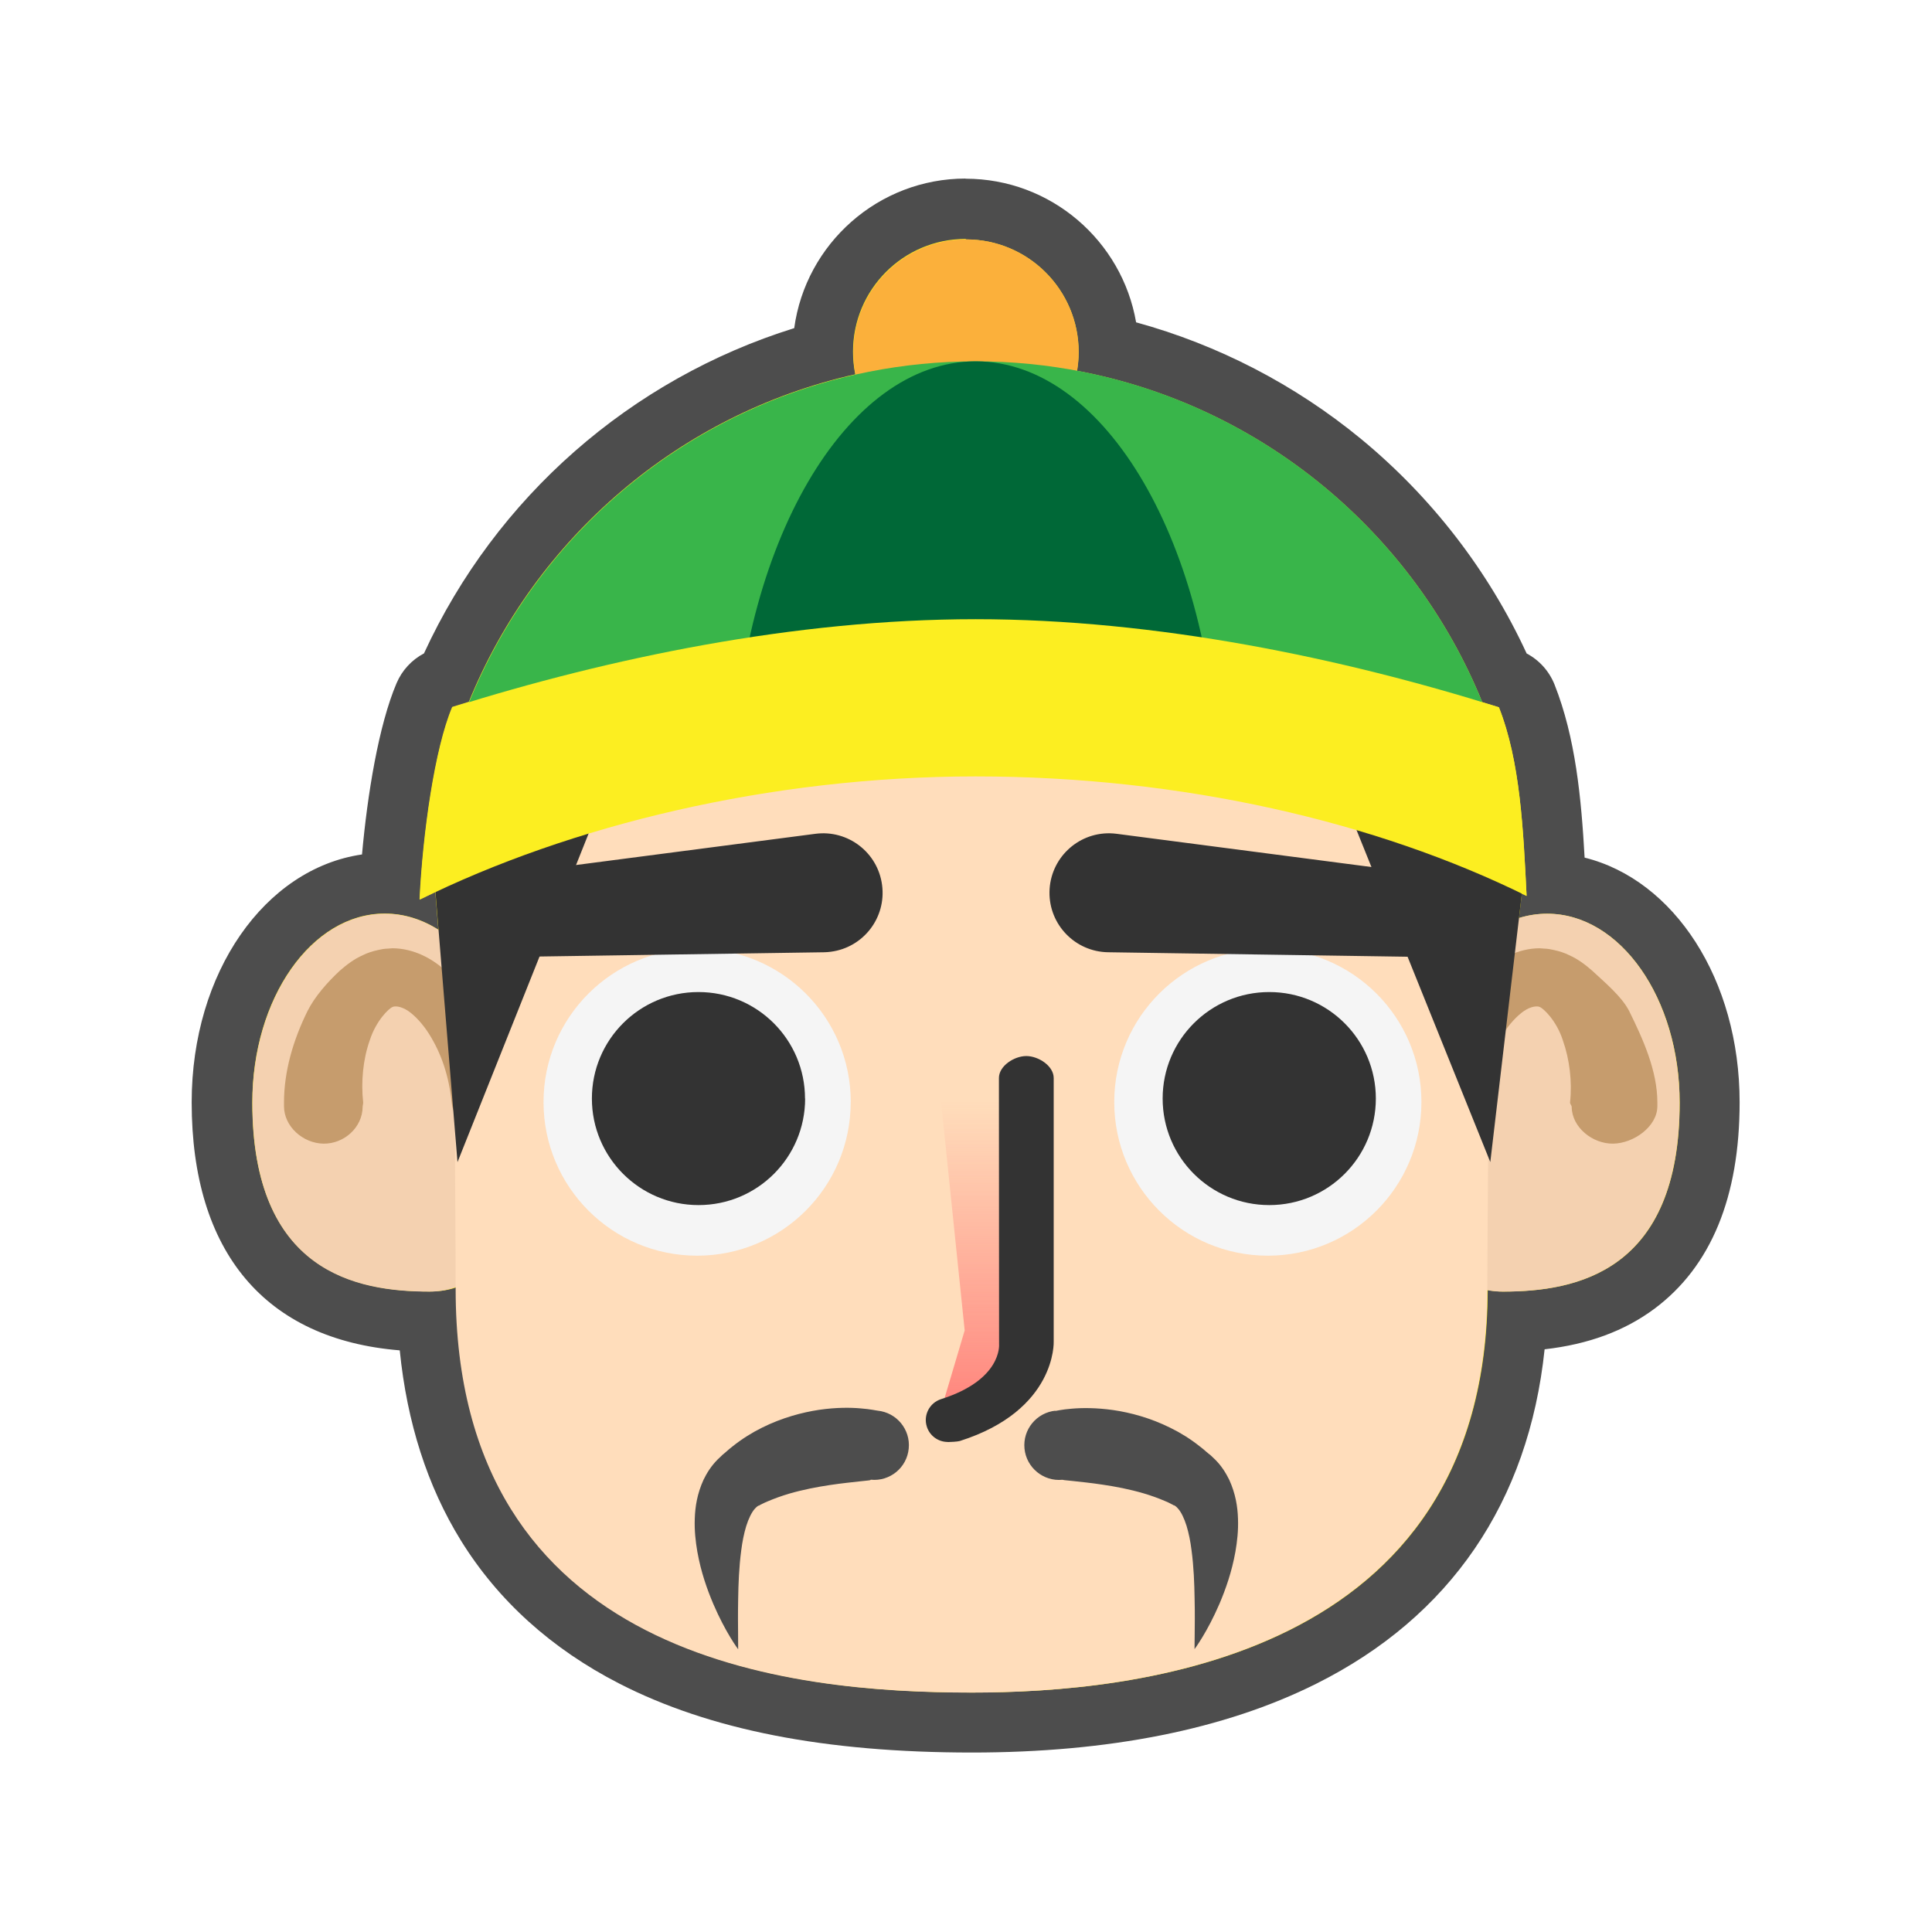
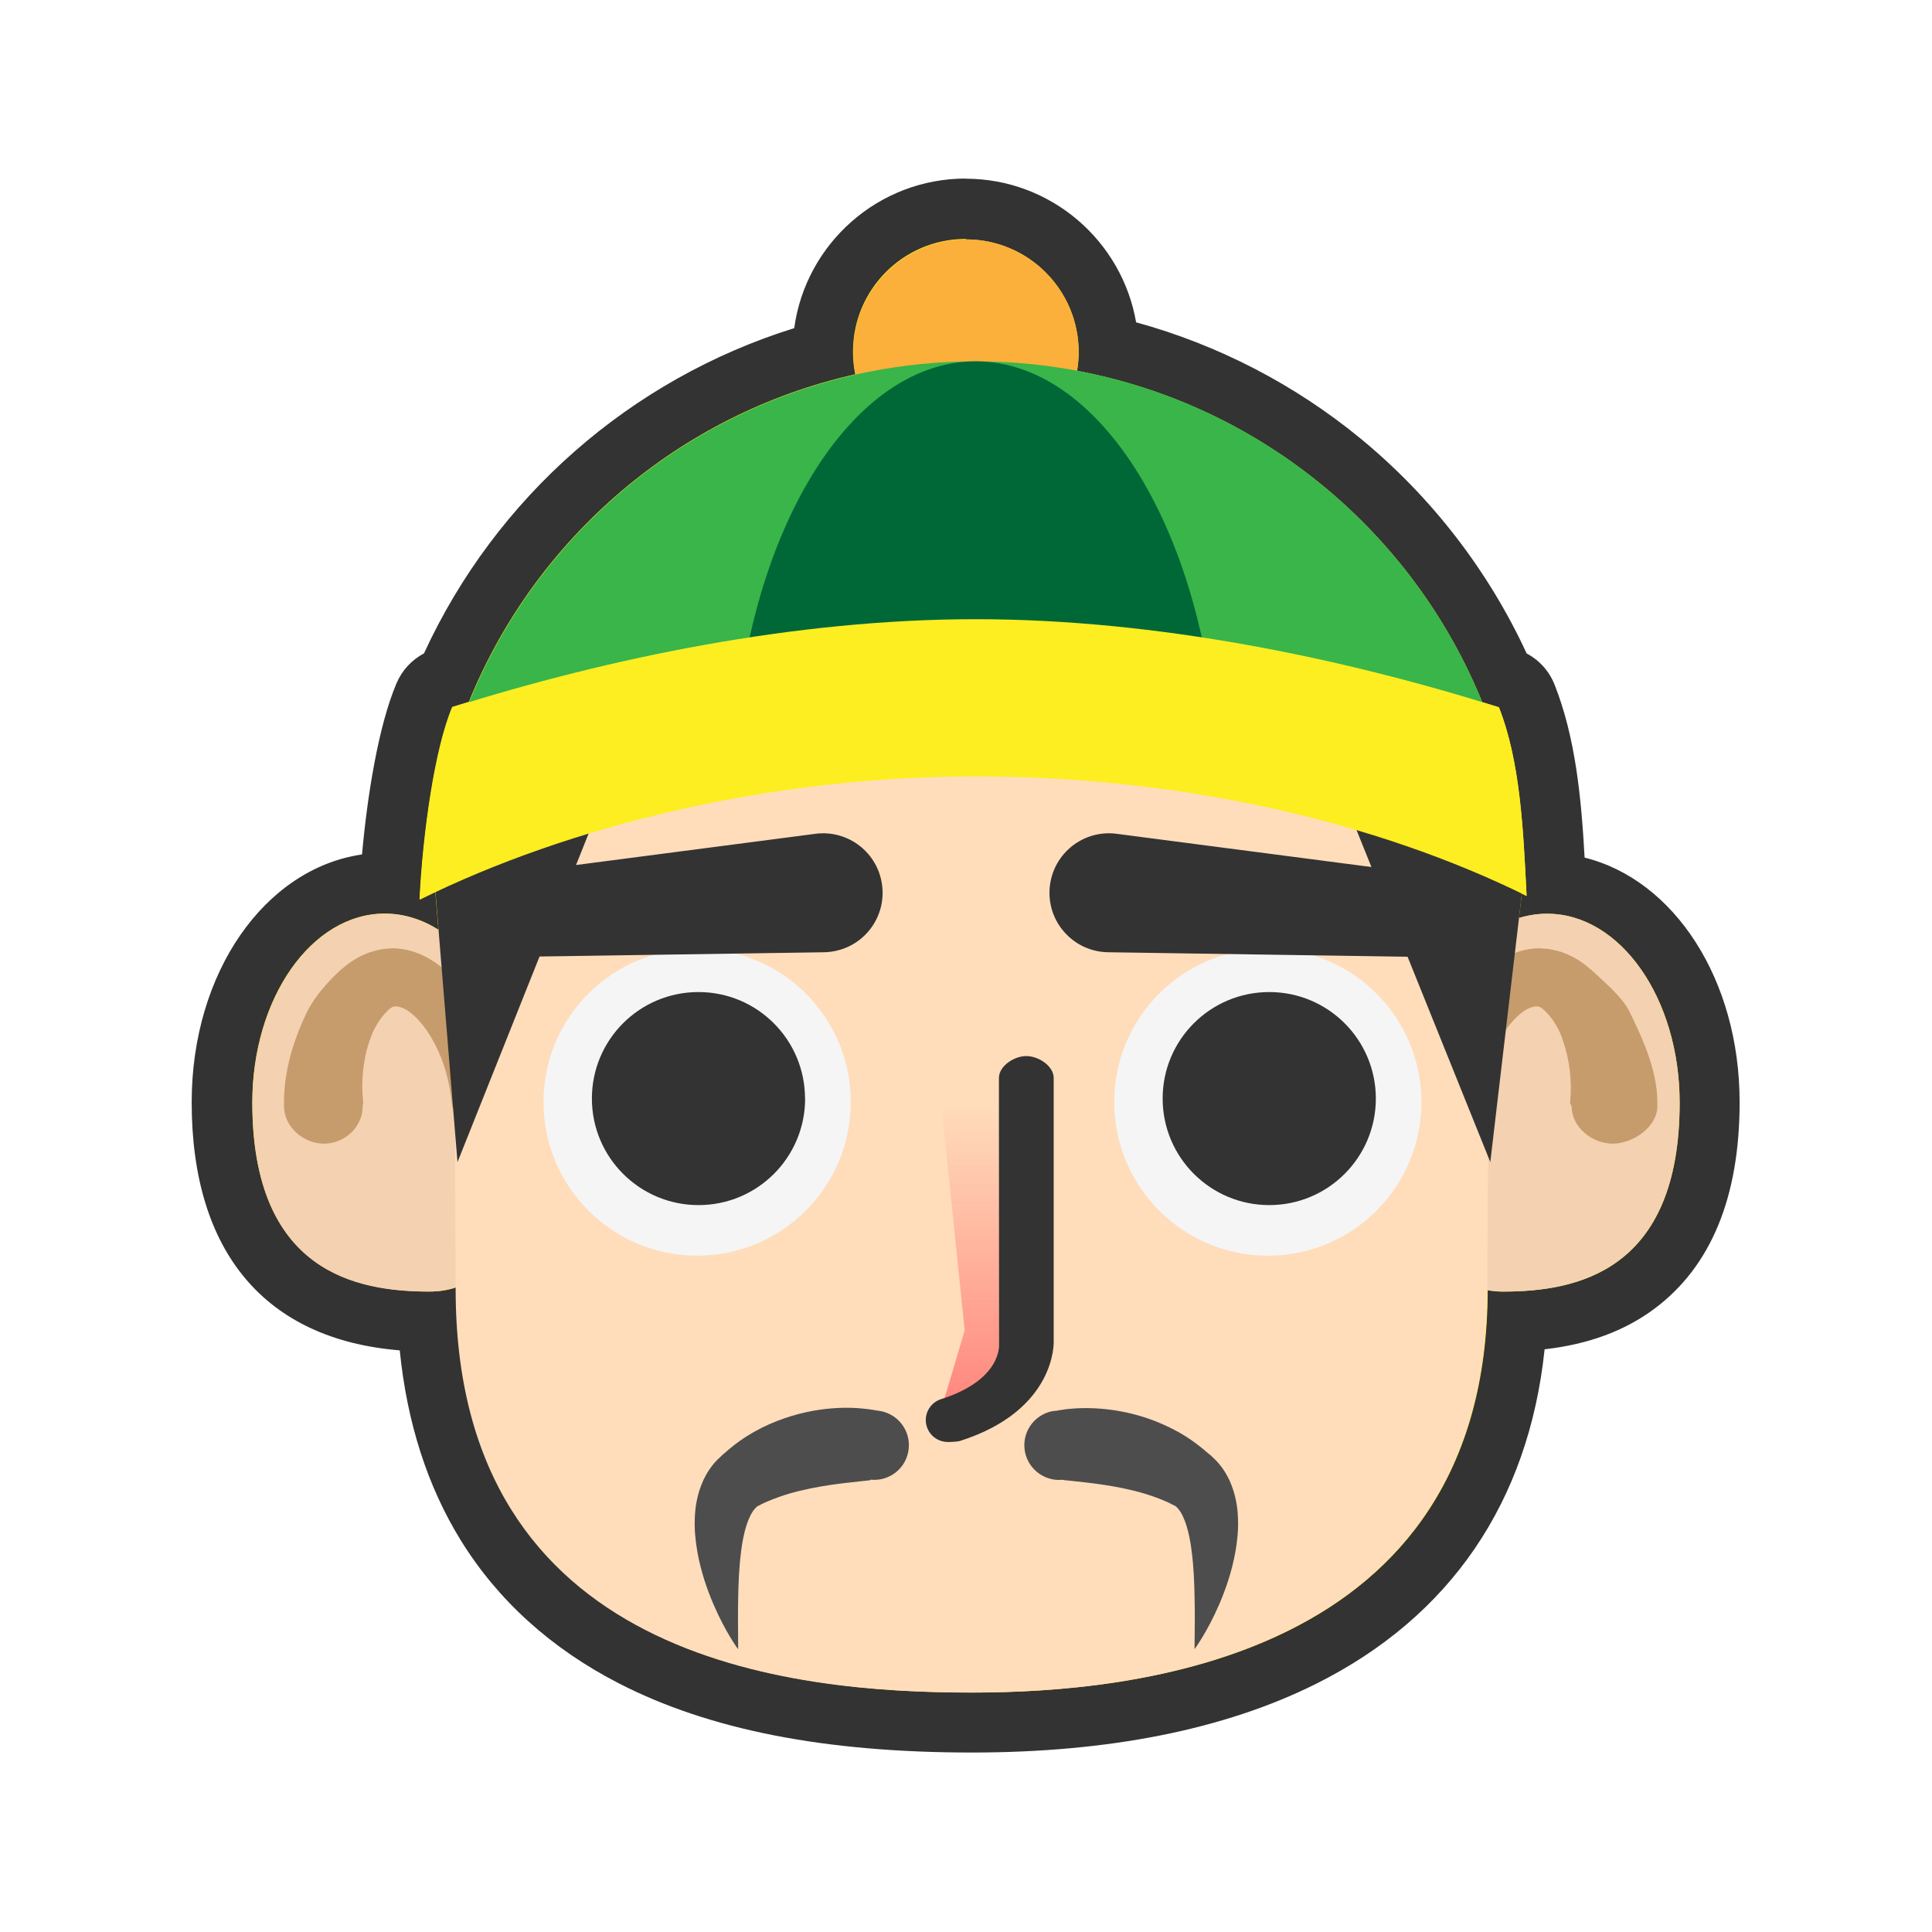
- <svg xmlns="http://www.w3.org/2000/svg" width="256" height="256" viewBox="0 0 256 256">
-   <path fill="#FCEE21" d="M128.848 228.277c-18.808 0-33.508-2.85-44.938-8.715-16.958-8.7-26.087-23.63-27.18-44.42-22.543-.11-27.285-15.836-27.285-29.034 0-16.282 9.466-29.036 21.55-29.036.25 0 .495.005.74.016.568-8.678 2.13-19.27 4.543-24.938.458-1.077 1.365-1.9 2.482-2.25l.45-.14c9.243-21.213 27.61-37.08 49.862-43.16.03-10.414 8.51-18.878 18.928-18.878 10.196 0 18.536 8.105 18.916 18.213 23.464 5.515 42.79 21.632 52.447 43.824l.45.14c1.15.36 2.076 1.22 2.52 2.34 2.928 7.38 3.447 16.24 3.88 24.87 11.332.84 20.358 13.52 20.358 28.99 0 12.88-4.49 28.16-25.55 29-1.92 34.33-27.38 53.17-72.17 53.17z" />
-   <path fill="#4D4D4D" d="M128 31.723c8.243 0 14.93 6.688 14.93 14.935 0 .846-.088 1.67-.223 2.477 24.45 4.58 44.566 21.423 53.695 43.905.738.226 1.483.448 2.212.677 2.838 7.163 3.233 16.21 3.672 24.997-.207-.102-.424-.198-.632-.3l-.38 3.23c1.202-.37 2.45-.57 3.73-.57 9.695 0 17.565 11.21 17.565 25.035 0 22.43-13.7 25.03-23.4 25.03-.74 0-1.39-.07-2.04-.2-.08 49.08-47.22 53.33-68.29 53.33-24 0-68.23-4.25-68.23-53.45v-.29c-1 .39-2.33.6-3.65.6-9.7 0-23.53-2.6-23.53-25.04 0-13.83 7.85-25.04 17.55-25.04 2.53 0 4.94.77 7.11 2.14l-.41-5c-.7.32-1.41.65-2.09.98.43-8.79 2-20 4.33-25.5.73-.23 1.47-.46 2.21-.68 8.82-21.71 27.89-38.16 51.2-43.39-.2-.97-.3-1.97-.3-3 0-8.25 6.68-14.94 14.93-14.94m0-8c-11.59 0-21.2 8.64-22.72 19.82-21.66 6.75-39.53 22.4-49.06 43.1-1.61.85-2.9 2.23-3.63 3.94-2.39 5.61-3.87 14.81-4.58 22.7-12.87 1.87-22.57 15.62-22.57 32.84 0 19.87 9.75 31.42 27.57 32.87.96 9.58 3.67 18.01 8.08 25.16 4.93 7.98 11.99 14.36 20.98 18.98 12.01 6.16 27.3 9.15 46.76 9.15 18.15 0 33.49-3.06 45.59-9.1 17.8-8.88 28.17-24.11 30.29-44.33 5.81-.66 10.61-2.44 14.56-5.38 7.48-5.58 11.28-14.78 11.28-27.35 0-16.29-8.69-29.48-20.54-32.42-.44-7.91-1.2-15.89-3.98-22.92-.71-1.79-2.03-3.25-3.7-4.13-5.06-10.96-12.6-20.73-21.96-28.44-8.74-7.19-18.93-12.46-29.79-15.44-1.86-10.79-11.28-19.03-22.6-19.03z" />
-   <path fill="#F4D1B0" d="M68.556 146.108c0 13.83-2.004 25.036-11.7 25.036s-23.41-2.6-23.41-25.036c0-13.825 7.854-25.036 17.55-25.036 9.698 0 17.56 11.21 17.56 25.036z" />
-   <path fill="#C69C6D" d="M65.647 146.015c-.04-3.875-.84-8.29-2.736-12.04-.96-1.906-2.18-3.76-3.9-5.366-1.71-1.57-4.15-2.93-6.99-2.96-1.07.1-.85 0-1.86.22-.81.17-1.51.41-2.05.68-1.19.52-2.17 1.28-3.06 2.05-1.72 1.6-3.34 3.46-4.3 5.36-1.9 3.84-3.12 7.99-3.12 12.13v.48c0 2.71 2.53 4.94 5.25 4.97 2.72.03 5.14-2.15 5.17-4.86 0-.2.08-.41.07-.6-.3-2.73-.02-5.71.87-8.22.83-2.61 2.55-4.26 3.03-4.43.29-.15 1.09-.12 2.07.53.95.66 1.93 1.74 2.74 3.01 1.67 2.65 2.66 5.62 3.03 9.2l.02.14c.17 1.59 1.6 2.75 3.19 2.58 1.51-.16 2.62-1.45 2.61-2.92z" />
-   <path fill="#F4D1B0" d="M187.444 146.108c0 13.83 2.004 25.036 11.7 25.036s23.41-2.6 23.41-25.036c0-13.825-7.854-25.036-17.55-25.036-9.698 0-17.56 11.21-17.56 25.036z" />
-   <path fill="#C69C6D" d="M190.353 146.015c.04-3.875.84-8.29 2.736-12.04.96-1.906 2.18-3.76 3.9-5.366 1.71-1.57 4.15-2.93 6.99-2.96 1.07.1.85 0 1.86.22.81.17 1.51.41 2.05.68 1.19.52 2.17 1.28 3.06 2.05 1.72 1.6 3.95 3.46 4.92 5.36 1.9 3.84 3.74 7.99 3.74 12.13v.48c0 2.71-3.15 4.94-5.87 4.97-2.72.03-5.45-2.15-5.48-4.86 0-.2-.24-.41-.22-.6.3-2.73-.06-5.71-.95-8.22-.83-2.61-2.59-4.26-3.07-4.43-.29-.15-1.11-.12-2.08.53-.95.66-1.94 1.74-2.76 3.01-1.67 2.65-2.66 5.62-3.03 9.2l-.03.14c-.17 1.59-1.6 2.75-3.19 2.58-1.51-.16-2.62-1.45-2.61-2.92z" />
-   <path fill="#fdb" d="M197.08 170.832c0 49.197-47.264 53.445-68.354 53.445-23.996 0-68.35-4.248-68.35-53.445 0-49.196-5.09-112.345 68.35-112.345 74.17 0 68.354 63.15 68.354 112.345z" />
-   <path fill="#333" d="M57.62 117.213l3 36.776 19.333-48.45m122 10.33l-4.48 38.11-19.52-48.45" />
-   <path fill="#F5F5F5" d="M112.723 146.03c0 11.243-9.11 20.355-20.352 20.355-11.24 0-20.35-9.112-20.35-20.356 0-11.24 9.11-20.33 20.35-20.33 11.25 0 20.36 9.09 20.36 20.33z" />
-   <path fill="#333" d="M106.684 145.556c0 7.804-6.318 14.125-14.125 14.125-7.8 0-14.13-6.32-14.13-14.12 0-7.8 6.32-14.11 14.12-14.11 7.8 0 14.12 6.32 14.12 14.12z" />
-   <path fill="#F5F5F5" d="M188.346 146.03c0 11.243-9.107 20.355-20.348 20.355-11.244 0-20.355-9.112-20.355-20.356 0-11.24 9.11-20.33 20.355-20.33 11.24 0 20.348 9.09 20.348 20.33z" />
-   <path fill="#333" d="M182.307 145.556c0 7.804-6.318 14.125-14.123 14.125-7.8 0-14.127-6.32-14.127-14.12 0-7.8 6.328-14.11 14.127-14.11 7.804 0 14.123 6.32 14.123 14.12z" />
-   <linearGradient id="a" gradientUnits="userSpaceOnUse" x1="1145.543" y1="731.945" x2="1145.543" y2="721.526" gradientTransform="matrix(7.466 0 0 7.466 -8424.73 -5257.445)">
-     <stop offset="0" stop-color="#FF5459" />
-     <stop offset=".789" stop-color="#FF6064" stop-opacity="0" />
+ <svg xmlns="http://www.w3.org/2000/svg" version="1.1" id="Layer_1" x="0px" y="0px" width="256px" height="256px" viewBox="0 0 256 256" enable-background="new 0 0 256 256" xml:space="preserve">
+   <path fill="#FCEE21" d="M128.848,228.277c-18.808,0-33.508-2.851-44.938-8.715c-16.958-8.701-26.087-23.631-27.18-44.42  c-22.543-0.11-27.285-15.836-27.285-29.035c0-16.281,9.466-29.035,21.55-29.035c0.25,0,0.495,0.005,0.74,0.016  c0.568-8.678,2.13-19.27,4.543-24.938c0.458-1.077,1.365-1.9,2.482-2.25l0.45-0.14c9.243-21.213,27.61-37.08,49.862-43.16  c0.03-10.414,8.51-18.878,18.928-18.878c10.195,0,18.536,8.105,18.916,18.213c23.464,5.515,42.79,21.632,52.447,43.824l0.449,0.14  c1.15,0.36,2.076,1.22,2.521,2.34c2.928,7.38,3.447,16.24,3.88,24.87c11.332,0.84,20.358,13.52,20.358,28.991  c0,12.879-4.49,28.159-25.55,29c-1.92,34.33-27.381,53.17-72.17,53.17L128.848,228.277z" />
+   <path fill="#333333" d="M128,31.723c8.243,0,14.93,6.688,14.93,14.935c0,0.846-0.088,1.67-0.223,2.477  c24.45,4.58,44.566,21.423,53.695,43.905c0.738,0.226,1.482,0.448,2.212,0.677c2.838,7.163,3.233,16.21,3.672,24.997  c-0.207-0.102-0.425-0.198-0.632-0.3l-0.381,3.23c1.203-0.37,2.451-0.57,3.73-0.57c9.695,0,17.564,11.21,17.564,25.035  c0,22.43-13.699,25.029-23.399,25.029c-0.74,0-1.39-0.07-2.04-0.199c-0.08,49.08-47.22,53.33-68.29,53.33  c-24,0-68.23-4.25-68.23-53.451v-0.289c-1,0.39-2.33,0.6-3.65,0.6c-9.7,0-23.53-2.6-23.53-25.04c0-13.83,7.85-25.04,17.55-25.04  c2.53,0,4.94,0.77,7.11,2.14l-0.41-5c-0.7,0.32-1.41,0.65-2.09,0.98c0.43-8.79,2-20,4.33-25.5c0.73-0.23,1.47-0.46,2.21-0.68  c8.82-21.71,27.89-38.16,51.2-43.39c-0.2-0.97-0.3-1.97-0.3-3c0-8.25,6.68-14.94,14.93-14.94 M127.959,23.659  c-11.59,0-21.2,8.64-22.72,19.82c-21.66,6.75-39.53,22.4-49.06,43.1c-1.61,0.85-2.9,2.23-3.63,3.94c-2.39,5.61-3.87,14.81-4.58,22.7  c-12.87,1.87-22.57,15.62-22.57,32.84c0,19.871,9.75,31.42,27.57,32.871c0.96,9.579,3.67,18.01,8.08,25.159  c4.93,7.979,11.99,14.36,20.98,18.979c12.01,6.16,27.3,9.15,46.76,9.15c18.15,0,33.49-3.06,45.59-9.1  c17.8-8.88,28.17-24.11,30.29-44.33c5.81-0.66,10.61-2.439,14.56-5.38c7.48-5.58,11.28-14.78,11.28-27.351  c0-16.289-8.69-29.479-20.54-32.419c-0.439-7.91-1.199-15.89-3.98-22.92c-0.709-1.79-2.029-3.25-3.699-4.13  c-5.061-10.96-12.6-20.73-21.96-28.44c-8.74-7.19-18.931-12.46-29.79-15.44c-1.86-10.79-11.28-19.03-22.6-19.03L127.959,23.659z" />
+   <path fill="#F4D1B0" d="M68.556,146.107c0,13.83-2.004,25.037-11.7,25.037s-23.41-2.601-23.41-25.037  c0-13.824,7.854-25.035,17.55-25.035C60.694,121.072,68.556,132.282,68.556,146.107z" />
+   <path fill="#C69C6D" d="M65.647,146.016c-0.04-3.875-0.84-8.291-2.736-12.041c-0.96-1.906-2.18-3.76-3.9-5.365  c-1.71-1.57-4.15-2.93-6.99-2.96c-1.07,0.1-0.85,0-1.86,0.22c-0.81,0.17-1.51,0.41-2.05,0.68c-1.19,0.52-2.17,1.28-3.06,2.051  c-1.72,1.6-3.34,3.459-4.3,5.359c-1.9,3.84-3.12,7.99-3.12,12.13v0.479c0,2.711,2.53,4.94,5.25,4.971  c2.72,0.029,5.14-2.15,5.17-4.859c0-0.201,0.08-0.41,0.07-0.601c-0.3-2.729-0.02-5.71,0.87-8.22c0.83-2.61,2.55-4.26,3.03-4.43  c0.29-0.15,1.09-0.121,2.07,0.529c0.95,0.66,1.93,1.74,2.74,3.01c1.67,2.65,2.66,5.62,3.03,9.2l0.02,0.14  c0.17,1.59,1.6,2.75,3.19,2.58c1.51-0.16,2.62-1.449,2.61-2.92L65.647,146.016z" />
+   <path fill="#F4D1B0" d="M187.443,146.107c0,13.83,2.005,25.037,11.701,25.037c9.695,0,23.41-2.601,23.41-25.037  c0-13.824-7.854-25.035-17.551-25.035C195.307,121.072,187.443,132.282,187.443,146.107z" />
+   <path fill="#C69C6D" d="M190.354,146.016c0.039-3.875,0.84-8.291,2.735-12.041c0.96-1.906,2.181-3.76,3.9-5.365  c1.71-1.57,4.149-2.93,6.989-2.96c1.07,0.1,0.851,0,1.86,0.22c0.81,0.17,1.511,0.41,2.05,0.68c1.19,0.52,2.17,1.28,3.061,2.051  c1.72,1.6,3.949,3.459,4.92,5.359c1.9,3.84,3.74,7.99,3.74,12.13v0.479c0,2.711-3.15,4.94-5.87,4.971  c-2.72,0.029-5.45-2.15-5.48-4.859c0-0.201-0.239-0.41-0.22-0.601c0.3-2.729-0.061-5.71-0.95-8.22c-0.83-2.61-2.59-4.26-3.069-4.43  c-0.291-0.15-1.11-0.121-2.08,0.529c-0.95,0.66-1.94,1.74-2.76,3.01c-1.671,2.65-2.66,5.62-3.031,9.2l-0.029,0.14  c-0.17,1.59-1.6,2.75-3.189,2.58c-1.511-0.16-2.621-1.449-2.611-2.92L190.354,146.016z" />
+   <path fill="#FFDDBB" d="M197.08,170.832c0,49.197-47.264,53.445-68.354,53.445c-23.997,0-68.351-4.248-68.351-53.445  c0-49.196-5.09-112.345,68.351-112.345C202.896,58.487,197.08,121.637,197.08,170.832z" />
+   <path fill="#333333" d="M57.62,117.213l3,36.776l19.333-48.45 M201.953,115.869l-4.48,38.109l-19.52-48.45" />
+   <path fill="#F5F5F5" d="M112.723,146.03c0,11.243-9.11,20.354-20.352,20.354c-11.24,0-20.35-9.111-20.35-20.355  c0-11.24,9.11-20.33,20.35-20.33c11.25,0,20.36,9.09,20.36,20.33L112.723,146.03z" />
+   <path fill="#333333" d="M106.684,145.557c0,7.803-6.318,14.125-14.125,14.125c-7.8,0-14.13-6.32-14.13-14.121  c0-7.8,6.32-14.109,14.12-14.109c7.8,0,14.12,6.32,14.12,14.119L106.684,145.557z" />
+   <path fill="#F5F5F5" d="M188.346,146.03c0,11.243-9.106,20.354-20.348,20.354c-11.244,0-20.355-9.111-20.355-20.355  c0-11.24,9.11-20.33,20.355-20.33C179.238,125.699,188.346,134.789,188.346,146.03L188.346,146.03z" />
+   <path fill="#333333" d="M182.307,145.557c0,7.803-6.317,14.125-14.123,14.125c-7.8,0-14.127-6.32-14.127-14.121  c0-7.8,6.328-14.109,14.127-14.109c7.805,0,14.123,6.32,14.123,14.119V145.557z" />
+   <linearGradient id="SVGID_1_" gradientUnits="userSpaceOnUse" x1="349.95" y1="-87.219" x2="349.95" y2="-76.8" gradientTransform="matrix(7.466 0 0 -7.466 -2484.251 -443.9204)">
+     <stop offset="0" style="stop-color:#FF5459" />
+     <stop offset="0.789" style="stop-color:#FF6064;stop-opacity:0" />
  </linearGradient>
-   <path fill="url(#a)" d="M132.62 143.38v32.907s1.54 6.236-7.47 9.01l2.675-9.01-3.608-34.932" />
-   <path fill="#333" d="M125.58 191.068c-1.232 0-2.38-.79-2.77-2.027-.49-1.52.356-3.16 1.89-3.65 8.006-2.54 7.7-7.11 7.682-7.32l-.02-35.23c0-1.6 2.023-2.91 3.63-2.91 1.606 0 3.628 1.31 3.628 2.91v34.91s.408 9.11-12.44 13.19c-.294.09-1.31.14-1.6.14zm-16.402-64.888l-45.55.68c-2.908.046-5.3-2.272-5.347-5.184-.04-2.71 1.97-4.964 4.59-5.302l45.17-5.89c4.32-.568 8.28 2.478 8.84 6.794.57 4.32-2.48 8.273-6.79 8.832-.29.044-.6.062-.9.07zm38.787-15.697l45.17 5.89c2.886.376 4.92 3.022 4.54 5.9-.35 2.69-2.66 4.633-5.3 4.587l-45.553-.682c-4.35-.068-7.826-3.646-7.76-7.998.068-4.354 3.646-7.828 7.996-7.765.304.006.612.03.907.068z" />
-   <path fill="#FBB03B" d="M142.93 46.657c0 8.254-6.687 14.93-14.93 14.93-8.25 0-14.93-6.676-14.93-14.93 0-8.247 6.68-14.935 14.93-14.935 8.243 0 14.93 6.688 14.93 14.935z" />
-   <path d="M115.313 196.123c-.01-.002-.04.003-.048.015-.05.01-.13.023-.248.035l-1.083.115c-.96.11-2.356.244-3.993.49-1.63.246-3.5.594-5.41 1.15-.95.286-1.91.625-2.86 1.032-.24.098-.47.208-.7.323l-.17.085-.04.02-.02.012.11-.08-.01.01-.1.065-.19.123c.01-.008.01-.02.02-.03-.11.006-.34.197-.54.417-.43.468-.84 1.32-1.15 2.3-.3.985-.52 2.092-.66 3.205-.3 2.236-.38 4.493-.41 6.446-.04 1.96-.02 3.632-.01 4.813l.01 1.87s-1.67-2.21-3.3-6.02c-.81-1.91-1.63-4.21-2.11-6.91-.23-1.35-.4-2.8-.34-4.38.05-1.58.32-3.31 1.16-5.15.45-.92 1-1.81 1.86-2.68l.57-.54.09-.09.01-.01.12-.1.03-.02.06-.05.23-.2c.3-.27.6-.52.91-.76 1.23-.98 2.55-1.8 3.88-2.46 2.66-1.32 5.3-2.02 7.56-2.36 2.27-.33 4.16-.31 5.5-.19.67.05 1.21.13 1.59.19l.46.08c.15.02.2.03.19.03 2.53.25 4.38 2.5 4.13 5.02-.24 2.53-2.49 4.38-5.02 4.13zm24.477-9.153c-.01 0 .04-.012.19-.037l.456-.083c.38-.062.914-.146 1.585-.193 1.34-.118 3.24-.135 5.51.188 2.26.332 4.91 1.033 7.56 2.354 1.33.65 2.65 1.47 3.88 2.45.32.24.62.49.92.76l.23.19.06.05.03.02.13.1.01.01.09.08.57.54c.87.87 1.41 1.76 1.87 2.68.84 1.84 1.11 3.57 1.16 5.15.06 1.58-.11 3.03-.34 4.37-.48 2.69-1.3 4.99-2.11 6.9-1.64 3.81-3.31 6.02-3.31 6.02l.02-1.87c.01-1.18.04-2.86-.01-4.82-.03-1.96-.11-4.21-.41-6.45-.14-1.12-.36-2.22-.66-3.21-.31-.98-.71-1.83-1.15-2.3-.19-.22-.43-.41-.54-.42l.02.03-.2-.12-.1-.07-.01-.01c-.03-.02.21.16.11.08l-.03-.01-.04-.02-.17-.09c-.23-.12-.46-.23-.71-.33-.95-.41-1.91-.75-2.86-1.03-1.91-.56-3.78-.91-5.41-1.15-1.64-.25-3.03-.38-3.99-.49-.46-.05-.83-.09-1.08-.11-.11-.02-.19-.03-.24-.04 0-.01-.04-.02-.05-.01-2.52.24-4.77-1.61-5.02-4.13-.25-2.53 1.6-4.78 4.13-5.03z" fill="#4D4D4D" />
-   <path fill="#39B54A" d="M129.286 100.88c27.332 0 52.46 5.863 72.314 15.673-1.908-38.25-33.554-68.674-72.314-68.674-38.76 0-70.407 30.42-72.315 68.67 19.86-9.81 44.99-15.68 72.32-15.68z" />
-   <path fill="#006837" d="M129.286 90.326c12.16 0 23.338 4.696 32.17 12.553-.848-30.64-14.927-55-32.17-55-17.244 0-31.323 24.36-32.17 55 8.832-7.86 20.01-12.56 32.17-12.56z" />
-   <path fill="#FCEE21" d="M129.286 82.046c-24.017 0-48.6 5.16-69.33 11.67-2.337 5.497-3.9 16.71-4.337 25.497 19.85-9.81 46.33-16.333 73.66-16.333s53.14 6.023 73 15.833c-.44-8.786-.84-17.833-3.67-24.997-20.73-6.51-45.31-11.67-69.33-11.67z" />
+   <path fill="url(#SVGID_1_)" d="M132.62,143.38v32.907c0,0,1.54,6.236-7.47,9.01l2.675-9.01l-3.608-34.932" />
+   <path fill="#333333" d="M125.58,191.068c-1.232,0-2.38-0.791-2.77-2.027c-0.49-1.52,0.356-3.16,1.89-3.65  c8.006-2.539,7.7-7.109,7.682-7.32l-0.021-35.229c0-1.6,2.023-2.909,3.631-2.909c1.605,0,3.628,1.31,3.628,2.909v34.91  c0,0,0.407,9.11-12.44,13.19c-0.294,0.09-1.31,0.14-1.6,0.14V191.068z M109.178,126.18l-45.55,0.68  c-2.908,0.046-5.3-2.272-5.347-5.184c-0.04-2.71,1.97-4.964,4.59-5.302l45.17-5.89c4.32-0.568,8.28,2.478,8.84,6.794  c0.57,4.32-2.48,8.273-6.79,8.832c-0.29,0.044-0.6,0.062-0.9,0.07H109.178z M147.965,110.483l45.17,5.89  c2.887,0.376,4.92,3.022,4.54,5.9c-0.35,2.69-2.659,4.633-5.3,4.587l-45.553-0.682c-4.35-0.068-7.826-3.646-7.76-7.998  c0.067-4.354,3.646-7.828,7.996-7.765C147.361,110.421,147.67,110.445,147.965,110.483z" />
+   <path fill="#FBB03B" d="M142.93,46.657c0,8.254-6.687,14.93-14.93,14.93c-8.25,0-14.93-6.676-14.93-14.93  c0-8.247,6.68-14.935,14.93-14.935C136.243,31.722,142.93,38.41,142.93,46.657z" />
+   <path fill="#4D4D4D" d="M115.313,196.123c-0.01-0.002-0.04,0.003-0.048,0.016c-0.05,0.01-0.13,0.022-0.248,0.034l-1.083,0.115  c-0.96,0.11-2.356,0.244-3.993,0.489c-1.63,0.246-3.5,0.595-5.41,1.15c-0.95,0.286-1.91,0.625-2.86,1.032  c-0.24,0.099-0.47,0.208-0.7,0.323l-0.17,0.085l-0.04,0.021l-0.02,0.012l0.11-0.08l-0.01,0.01l-0.1,0.064l-0.19,0.123  c0.01-0.008,0.01-0.02,0.02-0.029c-0.11,0.006-0.34,0.197-0.54,0.417c-0.43,0.468-0.84,1.319-1.15,2.3  c-0.3,0.984-0.52,2.092-0.66,3.205c-0.3,2.236-0.38,4.492-0.41,6.445c-0.04,1.961-0.02,3.633-0.01,4.813l0.01,1.87  c0,0-1.67-2.21-3.3-6.02c-0.81-1.91-1.63-4.211-2.11-6.91c-0.23-1.351-0.4-2.801-0.34-4.381c0.05-1.58,0.32-3.31,1.16-5.149  c0.45-0.92,1-1.81,1.86-2.681l0.57-0.539l0.09-0.09l0.01-0.011l0.12-0.1l0.03-0.021l0.06-0.05l0.23-0.2c0.3-0.27,0.6-0.52,0.91-0.76  c1.23-0.98,2.55-1.8,3.88-2.46c2.66-1.319,5.3-2.021,7.56-2.36c2.27-0.33,4.16-0.31,5.5-0.189c0.67,0.05,1.21,0.13,1.59,0.189  l0.46,0.08c0.15,0.021,0.2,0.03,0.19,0.03c2.53,0.25,4.38,2.5,4.13,5.021c-0.24,2.529-2.49,4.379-5.02,4.129L115.313,196.123z   M139.79,186.97c-0.01,0,0.04-0.012,0.19-0.036l0.455-0.084c0.381-0.062,0.914-0.146,1.586-0.192c1.34-0.118,3.239-0.136,5.51,0.188  c2.26,0.331,4.91,1.032,7.56,2.354c1.33,0.65,2.65,1.47,3.88,2.449c0.32,0.24,0.62,0.49,0.92,0.761l0.23,0.19l0.061,0.049  l0.029,0.021l0.13,0.101l0.011,0.01l0.09,0.08l0.569,0.539c0.87,0.871,1.41,1.761,1.87,2.681c0.84,1.84,1.11,3.569,1.16,5.149  c0.061,1.58-0.109,3.03-0.34,4.371c-0.48,2.689-1.301,4.989-2.11,6.899c-1.64,3.81-3.31,6.021-3.31,6.021l0.02-1.871  c0.01-1.18,0.04-2.859-0.01-4.819c-0.03-1.96-0.109-4.21-0.41-6.45c-0.14-1.12-0.359-2.22-0.66-3.21  c-0.31-0.979-0.71-1.83-1.149-2.3c-0.19-0.221-0.431-0.41-0.54-0.42l0.02,0.029l-0.199-0.119l-0.101-0.07l-0.01-0.01  c-0.03-0.021,0.21,0.16,0.11,0.08l-0.03-0.01l-0.04-0.021l-0.17-0.09c-0.23-0.12-0.461-0.23-0.711-0.33  c-0.949-0.41-1.909-0.75-2.859-1.03c-1.91-0.561-3.779-0.91-5.41-1.15c-1.64-0.25-3.029-0.379-3.99-0.489  c-0.459-0.05-0.83-0.091-1.08-0.11c-0.109-0.02-0.189-0.029-0.239-0.04c0-0.01-0.04-0.021-0.05-0.01  c-2.521,0.239-4.771-1.61-5.021-4.13c-0.25-2.53,1.601-4.78,4.13-5.03L139.79,186.97z" />
+   <path fill="#39B54A" d="M129.286,100.88c27.332,0,52.46,5.863,72.313,15.673c-1.908-38.25-33.554-68.674-72.313-68.674  c-38.76,0-70.407,30.42-72.315,68.67c19.86-9.81,44.99-15.68,72.32-15.68L129.286,100.88z" />
+   <path fill="#006837" d="M129.286,90.326c12.159,0,23.338,4.696,32.17,12.553c-0.849-30.64-14.927-55-32.17-55  c-17.244,0-31.323,24.36-32.17,55c8.832-7.86,20.01-12.56,32.17-12.56V90.326z" />
+   <path fill="#FCEE21" d="M129.286,82.046c-24.017,0-48.6,5.16-69.33,11.67c-2.337,5.497-3.9,16.71-4.337,25.497  c19.85-9.81,46.33-16.333,73.66-16.333s53.14,6.023,73,15.833c-0.44-8.786-0.84-17.833-3.67-24.997  c-20.73-6.51-45.311-11.67-69.33-11.67H129.286z" />
</svg>
